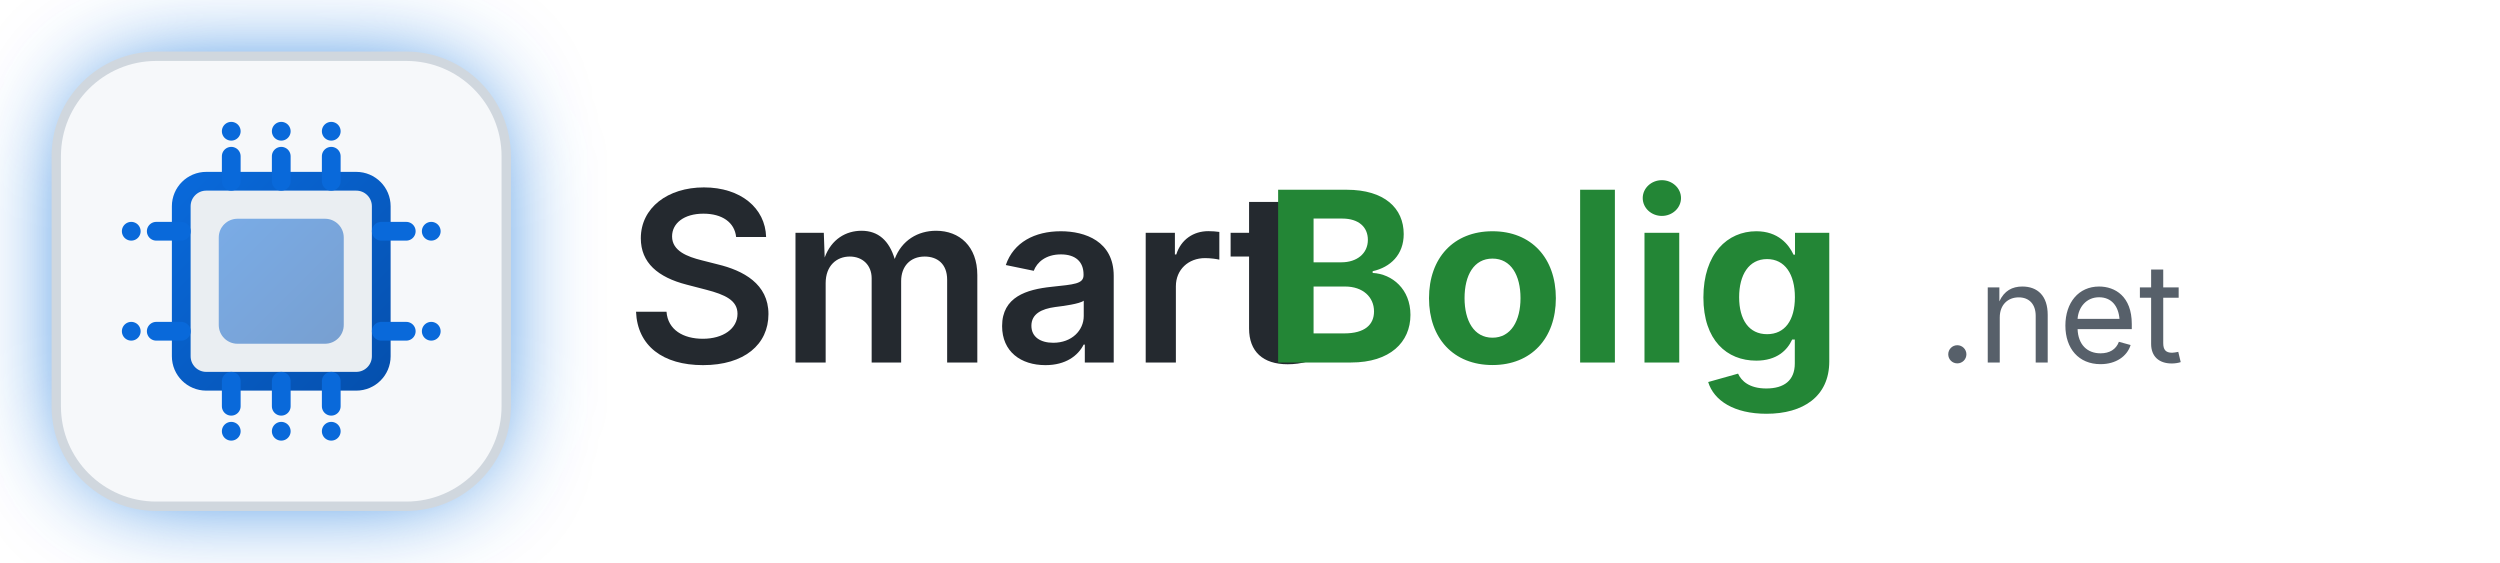
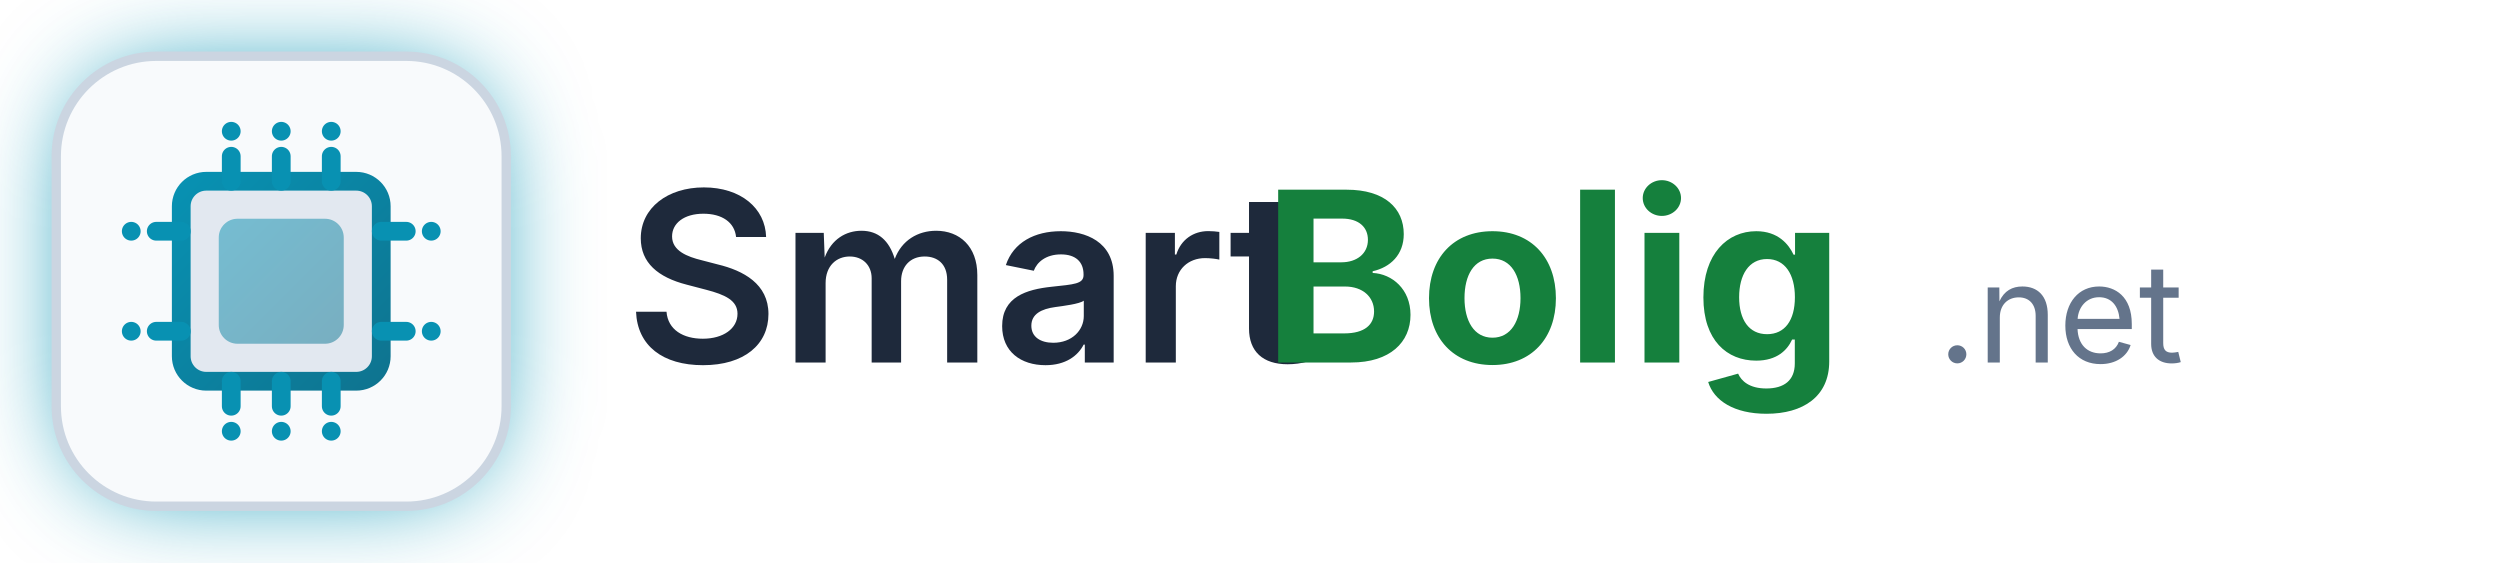
- <svg xmlns="http://www.w3.org/2000/svg" viewBox="0 0 400 90" fill="none">
-   <style>
-     @keyframes chipPulse {
-       0%, 100% { opacity: 0.2; }
-       50% { opacity: 0.6; }
-     }
-     @keyframes pinFlow {
-       0% { stroke-dashoffset: 8; }
-       100% { stroke-dashoffset: 0; }
-     }
-     .chip-glow { animation: chipPulse 3s ease-in-out infinite; }
-     .pin { animation: pinFlow 1s linear infinite; stroke-dasharray: 4 4; }
-   </style>
+ <svg xmlns="http://www.w3.org/2000/svg" viewBox="0 0 800 180" fill="none">
  <defs>
-     <linearGradient id="chipGradLight" x1="0%" y1="0%" x2="100%" y2="100%">
-       <stop offset="0%" stop-color="#0969da" />
-       <stop offset="100%" stop-color="#0550ae" />
+     <linearGradient id="chipGrad" x1="0%" y1="0%" x2="100%" y2="100%">
+       <stop offset="0%" stop-color="#0891b2" />
+       <stop offset="100%" stop-color="#0e7490" />
    </linearGradient>
-     <filter id="chipBlurLight" x="-50%" y="-50%" width="200%" height="200%">
-       <feGaussianBlur stdDeviation="8" />
+     <filter id="chipBlur" x="-50%" y="-50%" width="200%" height="200%">
+       <feGaussianBlur stdDeviation="16" />
    </filter>
+     <style>
+       @keyframes chipPulse {
+         0%, 100% { opacity: 0.2; }
+         50% { opacity: 0.4; }
+       }
+       @keyframes pinFlow {
+         0% { stroke-dashoffset: 8; }
+         100% { stroke-dashoffset: 0; }
+       }
+       .chip-glow { animation: chipPulse 3s ease-in-out infinite; }
+       .pin { animation: pinFlow 1s linear infinite; }
+     </style>
  </defs>
-   <g transform="translate(9, 9)">
-     <rect x="3" y="3" width="66" height="66" rx="14" fill="#0969da" class="chip-glow" filter="url(#chipBlurLight)" />
-     <rect width="72" height="72" rx="16" fill="#f6f8fa" stroke="#d0d7de" stroke-width="1.5" />
-     <g transform="translate(36, 36)">
-       <rect x="-16" y="-16" width="32" height="32" rx="4" fill="#eaeef2" stroke="url(#chipGradLight)" stroke-width="3" />
-       <rect x="-10" y="-10" width="20" height="20" rx="3" fill="url(#chipGradLight)" opacity="0.5" />
-       <line x1="-8" y1="-16" x2="-8" y2="-24" stroke="#0969da" stroke-width="3" stroke-linecap="round" class="pin" />
-       <line x1="0" y1="-16" x2="0" y2="-24" stroke="#0969da" stroke-width="3" stroke-linecap="round" class="pin" style="animation-delay: 0.2s" />
-       <line x1="8" y1="-16" x2="8" y2="-24" stroke="#0969da" stroke-width="3" stroke-linecap="round" class="pin" style="animation-delay: 0.4s" />
-       <line x1="-8" y1="16" x2="-8" y2="24" stroke="#0969da" stroke-width="3" stroke-linecap="round" class="pin" style="animation-delay: 0.1s" />
-       <line x1="0" y1="16" x2="0" y2="24" stroke="#0969da" stroke-width="3" stroke-linecap="round" class="pin" style="animation-delay: 0.3s" />
-       <line x1="8" y1="16" x2="8" y2="24" stroke="#0969da" stroke-width="3" stroke-linecap="round" class="pin" style="animation-delay: 0.5s" />
-       <line x1="-16" y1="-8" x2="-24" y2="-8" stroke="#0969da" stroke-width="3" stroke-linecap="round" class="pin" />
-       <line x1="-16" y1="8" x2="-24" y2="8" stroke="#0969da" stroke-width="3" stroke-linecap="round" class="pin" style="animation-delay: 0.2s" />
-       <line x1="16" y1="-8" x2="24" y2="-8" stroke="#0969da" stroke-width="3" stroke-linecap="round" class="pin" style="animation-delay: 0.1s" />
-       <line x1="16" y1="8" x2="24" y2="8" stroke="#0969da" stroke-width="3" stroke-linecap="round" class="pin" style="animation-delay: 0.3s" />
+   <g transform="translate(18, 18)">
+     <rect x="6" y="6" width="132" height="132" rx="28" fill="#0891b2" class="chip-glow" filter="url(#chipBlur)" />
+     <rect width="144" height="144" rx="32" fill="#f8fafc" stroke="#cbd5e1" stroke-width="3" />
+     <g transform="translate(72, 72)">
+       <rect x="-32" y="-32" width="64" height="64" rx="8" fill="#e2e8f0" stroke="url(#chipGrad)" stroke-width="6" />
+       <rect x="-20" y="-20" width="40" height="40" rx="6" fill="url(#chipGrad)" opacity="0.5" />
+       <line x1="-16" y1="-32" x2="-16" y2="-48" stroke="#0891b2" stroke-width="6" stroke-linecap="round" class="pin" stroke-dasharray="8 8" />
+       <line x1="0" y1="-32" x2="0" y2="-48" stroke="#0891b2" stroke-width="6" stroke-linecap="round" class="pin" stroke-dasharray="8 8" style="animation-delay: 0.1s" />
+       <line x1="16" y1="-32" x2="16" y2="-48" stroke="#0891b2" stroke-width="6" stroke-linecap="round" class="pin" stroke-dasharray="8 8" style="animation-delay: 0.2s" />
+       <line x1="-16" y1="32" x2="-16" y2="48" stroke="#0891b2" stroke-width="6" stroke-linecap="round" class="pin" stroke-dasharray="8 8" style="animation-delay: 0.05s" />
+       <line x1="0" y1="32" x2="0" y2="48" stroke="#0891b2" stroke-width="6" stroke-linecap="round" class="pin" stroke-dasharray="8 8" style="animation-delay: 0.15s" />
+       <line x1="16" y1="32" x2="16" y2="48" stroke="#0891b2" stroke-width="6" stroke-linecap="round" class="pin" stroke-dasharray="8 8" style="animation-delay: 0.25s" />
+       <line x1="-32" y1="-16" x2="-48" y2="-16" stroke="#0891b2" stroke-width="6" stroke-linecap="round" class="pin" stroke-dasharray="8 8" />
+       <line x1="-32" y1="16" x2="-48" y2="16" stroke="#0891b2" stroke-width="6" stroke-linecap="round" class="pin" stroke-dasharray="8 8" style="animation-delay: 0.1s" />
+       <line x1="32" y1="-16" x2="48" y2="-16" stroke="#0891b2" stroke-width="6" stroke-linecap="round" class="pin" stroke-dasharray="8 8" style="animation-delay: 0.05s" />
+       <line x1="32" y1="16" x2="48" y2="16" stroke="#0891b2" stroke-width="6" stroke-linecap="round" class="pin" stroke-dasharray="8 8" style="animation-delay: 0.15s" />
    </g>
  </g>
-   <text x="100" y="58" font-family="system-ui, -apple-system, sans-serif" font-size="38" font-weight="600" fill="#24292f">Smart</text>
-   <text x="202" y="58" font-family="system-ui, -apple-system, sans-serif" font-size="38" font-weight="700" fill="#238636">Bolig</text>
-   <text x="310" y="58" font-family="system-ui, -apple-system, sans-serif" font-size="22" font-weight="400" fill="#57606a">.net</text>
+   <text x="200" y="116" font-family="system-ui, -apple-system, sans-serif" font-size="76" font-weight="600" fill="#1e293b">Smart</text>
+   <text x="404" y="116" font-family="system-ui, -apple-system, sans-serif" font-size="76" font-weight="700" fill="#15803d">Bolig</text>
+   <text x="620" y="116" font-family="system-ui, -apple-system, sans-serif" font-size="44" font-weight="400" fill="#64748b">.net</text>
</svg>
